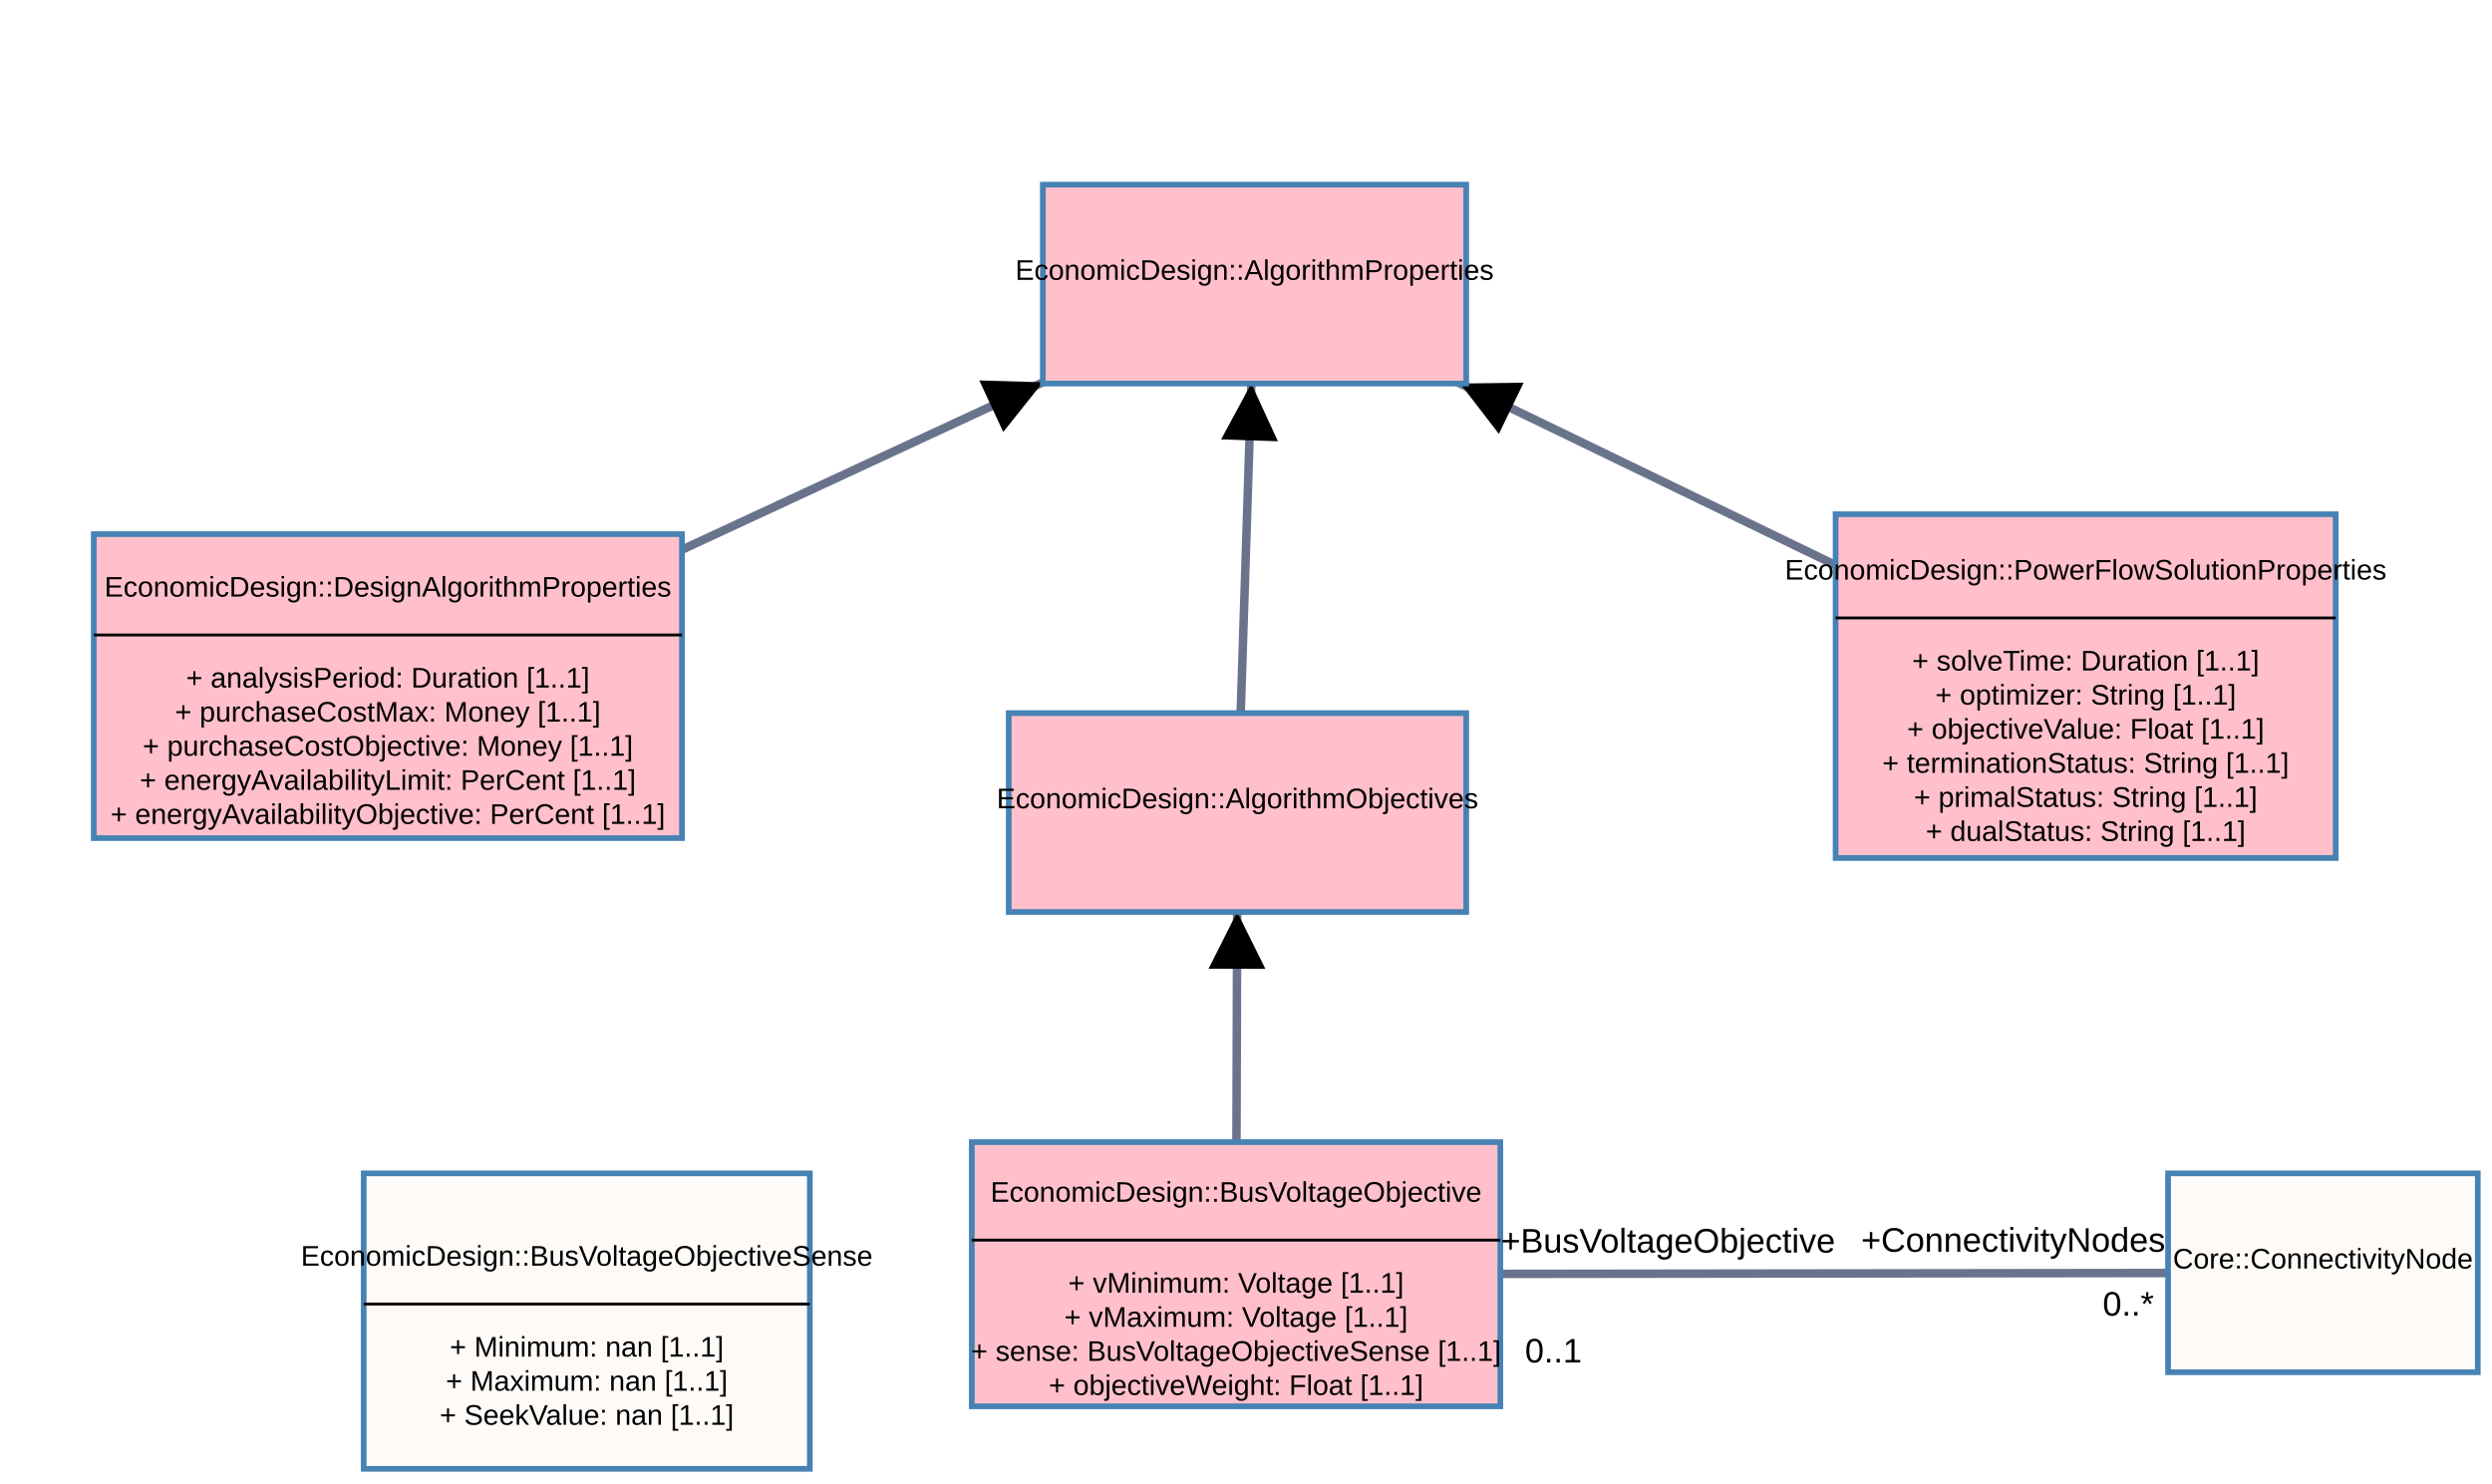
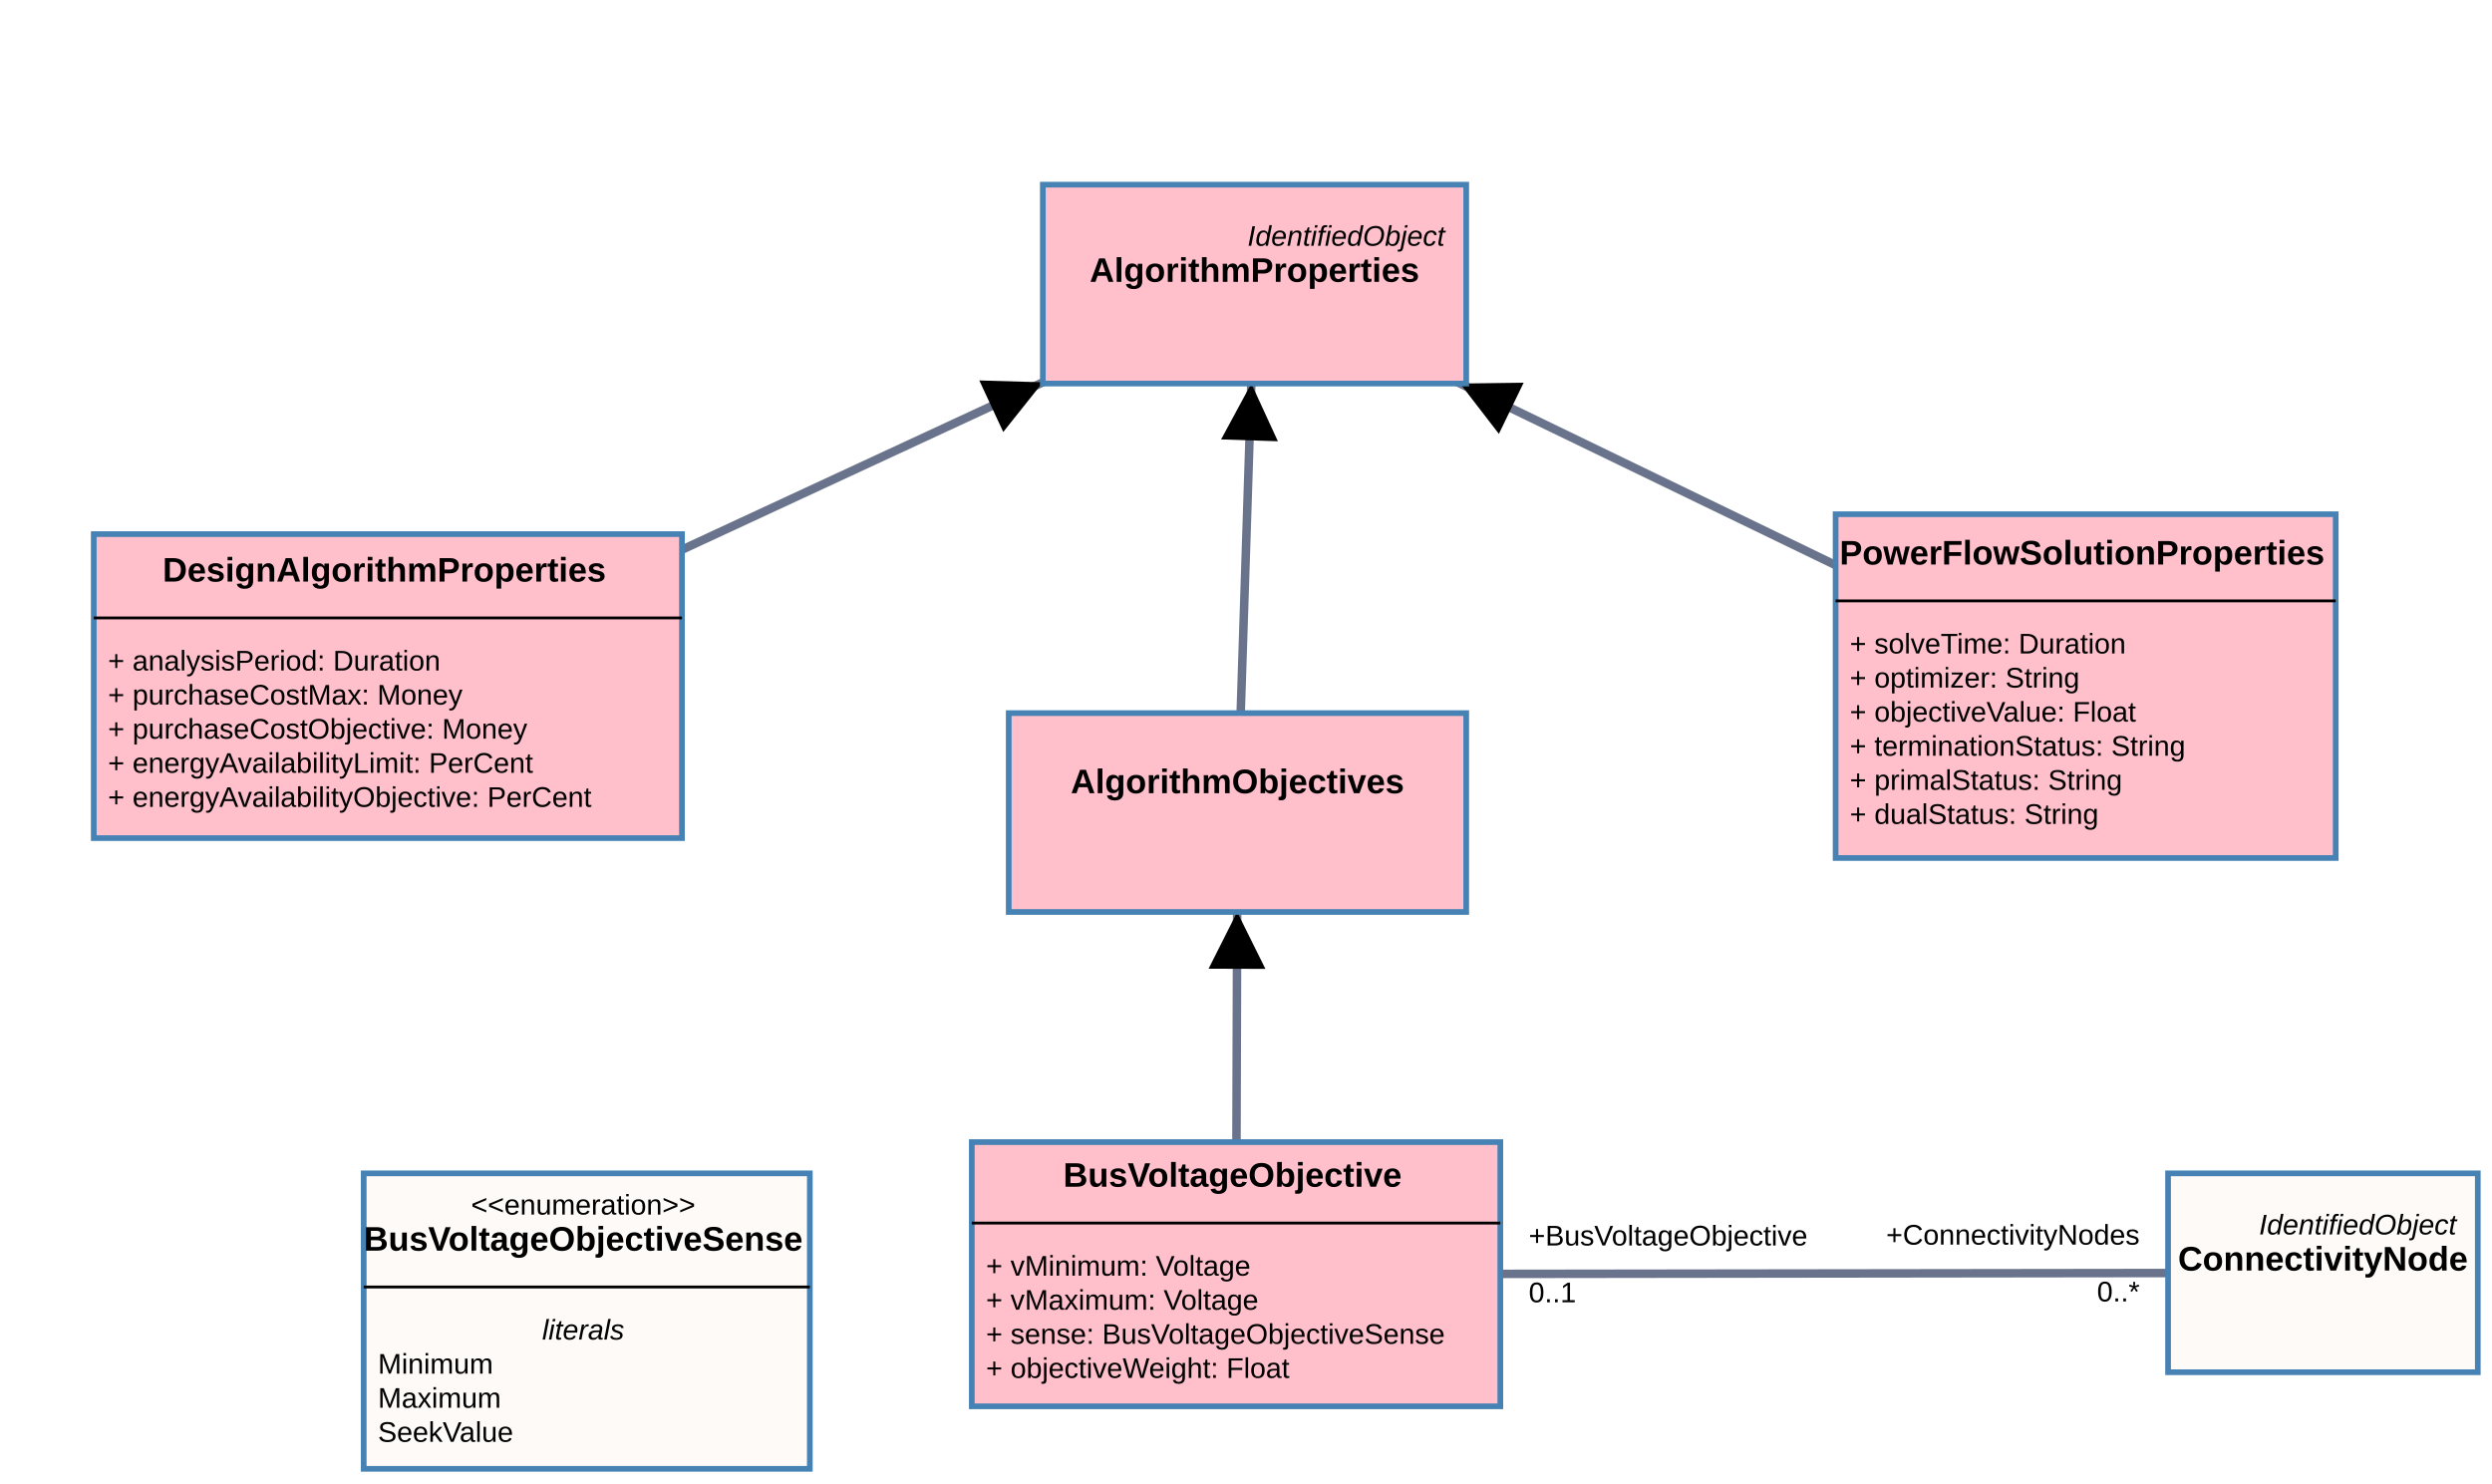
<svg xmlns="http://www.w3.org/2000/svg" width="877" height="522">
  <g class="zoom-group">
    <defs>
      <marker id="arrowhead" viewBox="-0 -5 10 10" refX="5" refY="0" orient="auto" markerWidth="10" markerHeight="10" xoverflow="visible">
        <path d="M 0,-5 L 10 ,0 L 0,5" fill="black" style="stroke: none;" />
      </marker>
    </defs>
    <line class="link" x1="136.5" y1="241.5" x2="441.5" y2="100" stroke="#69738c" stroke-width="3" marker-end="url(#arrowhead)" />
    <line class="link" x1="734" y1="241.5" x2="441.5" y2="100" stroke="#69738c" stroke-width="3" marker-end="url(#arrowhead)" />
    <line class="link" x1="435.5" y1="286" x2="441.5" y2="100" stroke="#69738c" stroke-width="3" marker-end="url(#arrowhead)" />
    <line class="link" x1="435" y1="448.5" x2="435.5" y2="286" stroke="#69738c" stroke-width="3" marker-end="url(#arrowhead)" />
    <line class="link" x1="435" y1="448.5" x2="817.5" y2="448" stroke="#69738c" stroke-width="3" />
    <line class="arrow" x2="357.929" y2="138.772" x1="136.5" y1="241.5" stroke="#69738c" stroke-width="2" marker-end="url(#arrowhead)" />
    <line class="arrow" x2="522.852" y2="139.355" x1="734" y1="241.5" stroke="#69738c" stroke-width="2" marker-end="url(#arrowhead)" />
    <line class="arrow" x2="440.049" y2="144.995" x1="435.5" y1="286" stroke="#69738c" stroke-width="2" marker-end="url(#arrowhead)" />
    <line class="arrow" x2="435.362" y2="331" x1="435" y1="448.5" stroke="#69738c" stroke-width="2" marker-end="url(#arrowhead)" />
    <g class="draggable" transform="translate(33, 188)">
      <rect class="box" width="207" height="107" style="fill: #ffc0cb; stroke: steelblue; stroke-width: 2px; cursor: move;" />
-       <text class="text" x="103.5" y="18.5" dy=".35em" text-anchor="middle" style="font-family: Arial, sans-serif; fill: black; font-size: 10px; pointer-events: none;">EconomicDesign::DesignAlgorithmProperties</text>
-       <line x1="0" x2="207" y1="35.5" y2="35.5" stroke="black" stroke-width="1" />
-       <text class="text" x="103.5" y="50.5" dy=".35em" text-anchor="middle" style="font-family: Arial, sans-serif; fill: black; font-size: 10px; pointer-events: none;">+  analysisPeriod: Duration [1..1]</text>
-       <text class="text" x="103.5" y="62.5" dy=".35em" text-anchor="middle" style="font-family: Arial, sans-serif; fill: black; font-size: 10px; pointer-events: none;">+  purchaseCostMax: Money [1..1]</text>
-       <text class="text" x="103.5" y="74.5" dy=".35em" text-anchor="middle" style="font-family: Arial, sans-serif; fill: black; font-size: 10px; pointer-events: none;">+  purchaseCostObjective: Money [1..1]</text>
-       <text class="text" x="103.5" y="86.5" dy=".35em" text-anchor="middle" style="font-family: Arial, sans-serif; fill: black; font-size: 10px; pointer-events: none;">+  energyAvailabilityLimit: PerCent [1..1]</text>
-       <text class="text" x="103.5" y="98.5" dy=".35em" text-anchor="middle" style="font-family: Arial, sans-serif; fill: black; font-size: 10px; pointer-events: none;">+  energyAvailabilityObjective: PerCent [1..1]</text>
+       <text x="0" y="0" text-anchor="start" font-size="10px">
+         <tspan x="103.5" y="12.5" dy=".35em" text-anchor="middle" style="font-family: Arial, sans-serif; font-weight: 700; font-style: normal; fill: black; font-size: 12px; pointer-events: none;">DesignAlgorithmProperties</tspan>
+         <tspan x="5" y="44.5" dy=".35em" text-anchor="start" style="font-family: Arial, sans-serif; font-weight: 400; font-style: normal; fill: black; font-size: 10px; pointer-events: none;">+   analysisPeriod: Duration</tspan>
+         <tspan x="5" y="56.5" dy=".35em" text-anchor="start" style="font-family: Arial, sans-serif; font-weight: 400; font-style: normal; fill: black; font-size: 10px; pointer-events: none;">+   purchaseCostMax: Money</tspan>
+         <tspan x="5" y="68.5" dy=".35em" text-anchor="start" style="font-family: Arial, sans-serif; font-weight: 400; font-style: normal; fill: black; font-size: 10px; pointer-events: none;">+   purchaseCostObjective: Money</tspan>
+         <tspan x="5" y="80.5" dy=".35em" text-anchor="start" style="font-family: Arial, sans-serif; font-weight: 400; font-style: normal; fill: black; font-size: 10px; pointer-events: none;">+   energyAvailabilityLimit: PerCent</tspan>
+         <tspan x="5" y="92.5" dy=".35em" text-anchor="start" style="font-family: Arial, sans-serif; font-weight: 400; font-style: normal; fill: black; font-size: 10px; pointer-events: none;">+   energyAvailabilityObjective: PerCent</tspan>
+       </text>
+       <line x1="0" x2="207" y1="29.5" y2="29.5" stroke="black" stroke-width="1" />
    </g>
    <g class="draggable" transform="translate(646, 181)">
      <rect class="box" width="176" height="121" style="fill: #ffc0cb; stroke: steelblue; stroke-width: 2px; cursor: move;" />
-       <text class="text" x="88" y="19.5" dy=".35em" text-anchor="middle" style="font-family: Arial, sans-serif; fill: black; font-size: 10px; pointer-events: none;">EconomicDesign::PowerFlowSolutionProperties</text>
-       <line x1="0" x2="176" y1="36.5" y2="36.5" stroke="black" stroke-width="1" />
-       <text class="text" x="88" y="51.5" dy=".35em" text-anchor="middle" style="font-family: Arial, sans-serif; fill: black; font-size: 10px; pointer-events: none;">+  solveTime: Duration [1..1]</text>
-       <text class="text" x="88" y="63.5" dy=".35em" text-anchor="middle" style="font-family: Arial, sans-serif; fill: black; font-size: 10px; pointer-events: none;">+  optimizer: String [1..1]</text>
-       <text class="text" x="88" y="75.5" dy=".35em" text-anchor="middle" style="font-family: Arial, sans-serif; fill: black; font-size: 10px; pointer-events: none;">+  objectiveValue: Float [1..1]</text>
-       <text class="text" x="88" y="87.5" dy=".35em" text-anchor="middle" style="font-family: Arial, sans-serif; fill: black; font-size: 10px; pointer-events: none;">+  terminationStatus: String [1..1]</text>
-       <text class="text" x="88" y="99.5" dy=".35em" text-anchor="middle" style="font-family: Arial, sans-serif; fill: black; font-size: 10px; pointer-events: none;">+  primalStatus: String [1..1]</text>
-       <text class="text" x="88" y="111.5" dy=".35em" text-anchor="middle" style="font-family: Arial, sans-serif; fill: black; font-size: 10px; pointer-events: none;">+  dualStatus: String [1..1]</text>
+       <text x="0" y="0" text-anchor="start" font-size="10px">
+         <tspan x="88" y="13.5" dy=".35em" text-anchor="middle" style="font-family: Arial, sans-serif; font-weight: 700; font-style: normal; fill: black; font-size: 12px; pointer-events: none;">PowerFlowSolutionProperties</tspan>
+         <tspan x="5" y="45.5" dy=".35em" text-anchor="start" style="font-family: Arial, sans-serif; font-weight: 400; font-style: normal; fill: black; font-size: 10px; pointer-events: none;">+   solveTime: Duration</tspan>
+         <tspan x="5" y="57.5" dy=".35em" text-anchor="start" style="font-family: Arial, sans-serif; font-weight: 400; font-style: normal; fill: black; font-size: 10px; pointer-events: none;">+   optimizer: String</tspan>
+         <tspan x="5" y="69.5" dy=".35em" text-anchor="start" style="font-family: Arial, sans-serif; font-weight: 400; font-style: normal; fill: black; font-size: 10px; pointer-events: none;">+   objectiveValue: Float</tspan>
+         <tspan x="5" y="81.5" dy=".35em" text-anchor="start" style="font-family: Arial, sans-serif; font-weight: 400; font-style: normal; fill: black; font-size: 10px; pointer-events: none;">+   terminationStatus: String</tspan>
+         <tspan x="5" y="93.5" dy=".35em" text-anchor="start" style="font-family: Arial, sans-serif; font-weight: 400; font-style: normal; fill: black; font-size: 10px; pointer-events: none;">+   primalStatus: String</tspan>
+         <tspan x="5" y="105.5" dy=".35em" text-anchor="start" style="font-family: Arial, sans-serif; font-weight: 400; font-style: normal; fill: black; font-size: 10px; pointer-events: none;">+   dualStatus: String</tspan>
+       </text>
+       <line x1="0" x2="176" y1="30.5" y2="30.5" stroke="black" stroke-width="1" />
    </g>
    <g class="draggable" transform="translate(367, 65)">
      <rect class="box" width="149" height="70" style="fill: #ffc0cb; stroke: steelblue; stroke-width: 2px; cursor: move;" />
-       <text class="text" x="74.5" y="30" dy=".35em" text-anchor="middle" style="font-family: Arial, sans-serif; fill: black; font-size: 10px; pointer-events: none;">EconomicDesign::AlgorithmProperties</text>
+       <text x="0" y="0" text-anchor="start" font-size="10px">
+         <tspan x="144" y="18" dy=".35em" text-anchor="end" style="font-family: Arial, sans-serif; font-weight: 400; font-style: italic; fill: black; font-size: 10px; pointer-events: none;">IdentifiedObject</tspan>
+         <tspan x="74.5" y="30" dy=".35em" text-anchor="middle" style="font-family: Arial, sans-serif; font-weight: 700; font-style: normal; fill: black; font-size: 12px; pointer-events: none;">AlgorithmProperties</tspan>
+       </text>
    </g>
    <g class="draggable" transform="translate(355, 251)">
      <rect class="box" width="161" height="70" style="fill: #ffc0cb; stroke: steelblue; stroke-width: 2px; cursor: move;" />
-       <text class="text" x="80.5" y="30" dy=".35em" text-anchor="middle" style="font-family: Arial, sans-serif; fill: black; font-size: 10px; pointer-events: none;">EconomicDesign::AlgorithmObjectives</text>
+       <text x="0" y="0" text-anchor="start" font-size="10px">
+         <tspan x="80.5" y="24" dy=".35em" text-anchor="middle" style="font-family: Arial, sans-serif; font-weight: 700; font-style: normal; fill: black; font-size: 12px; pointer-events: none;">AlgorithmObjectives</tspan>
+       </text>
    </g>
    <g class="draggable" transform="translate(763, 413)">
      <rect class="box" width="109" height="70" style="fill: #fdfaf7; stroke: steelblue; stroke-width: 2px; cursor: move;" />
-       <text class="text" x="54.5" y="30" dy=".35em" text-anchor="middle" style="font-family: Arial, sans-serif; fill: black; font-size: 10px; pointer-events: none;">Core::ConnectivityNode</text>
+       <text x="0" y="0" text-anchor="start" font-size="10px">
+         <tspan x="104" y="18" dy=".35em" text-anchor="end" style="font-family: Arial, sans-serif; font-weight: 400; font-style: italic; fill: black; font-size: 10px; pointer-events: none;">IdentifiedObject</tspan>
+         <tspan x="54.5" y="30" dy=".35em" text-anchor="middle" style="font-family: Arial, sans-serif; font-weight: 700; font-style: normal; fill: black; font-size: 12px; pointer-events: none;">ConnectivityNode</tspan>
+       </text>
    </g>
    <g class="draggable" transform="translate(342, 402)">
      <rect class="box" width="186" height="93" style="fill: #ffc0cb; stroke: steelblue; stroke-width: 2px; cursor: move;" />
-       <text class="text" x="93" y="17.5" dy=".35em" text-anchor="middle" style="font-family: Arial, sans-serif; fill: black; font-size: 10px; pointer-events: none;">EconomicDesign::BusVoltageObjective</text>
-       <line x1="0" x2="186" y1="34.5" y2="34.5" stroke="black" stroke-width="1" />
-       <text class="text" x="93" y="49.5" dy=".35em" text-anchor="middle" style="font-family: Arial, sans-serif; fill: black; font-size: 10px; pointer-events: none;">+  vMinimum: Voltage [1..1]</text>
-       <text class="text" x="93" y="61.5" dy=".35em" text-anchor="middle" style="font-family: Arial, sans-serif; fill: black; font-size: 10px; pointer-events: none;">+  vMaximum: Voltage [1..1]</text>
-       <text class="text" x="93" y="73.5" dy=".35em" text-anchor="middle" style="font-family: Arial, sans-serif; fill: black; font-size: 10px; pointer-events: none;">+  sense: BusVoltageObjectiveSense [1..1]</text>
-       <text class="text" x="93" y="85.5" dy=".35em" text-anchor="middle" style="font-family: Arial, sans-serif; fill: black; font-size: 10px; pointer-events: none;">+  objectiveWeight: Float [1..1]</text>
+       <text x="0" y="0" text-anchor="start" font-size="10px">
+         <tspan x="93" y="11.5" dy=".35em" text-anchor="middle" style="font-family: Arial, sans-serif; font-weight: 700; font-style: normal; fill: black; font-size: 12px; pointer-events: none;">BusVoltageObjective</tspan>
+         <tspan x="5" y="43.5" dy=".35em" text-anchor="start" style="font-family: Arial, sans-serif; font-weight: 400; font-style: normal; fill: black; font-size: 10px; pointer-events: none;">+   vMinimum: Voltage</tspan>
+         <tspan x="5" y="55.5" dy=".35em" text-anchor="start" style="font-family: Arial, sans-serif; font-weight: 400; font-style: normal; fill: black; font-size: 10px; pointer-events: none;">+   vMaximum: Voltage</tspan>
+         <tspan x="5" y="67.5" dy=".35em" text-anchor="start" style="font-family: Arial, sans-serif; font-weight: 400; font-style: normal; fill: black; font-size: 10px; pointer-events: none;">+   sense: BusVoltageObjectiveSense</tspan>
+         <tspan x="5" y="79.5" dy=".35em" text-anchor="start" style="font-family: Arial, sans-serif; font-weight: 400; font-style: normal; fill: black; font-size: 10px; pointer-events: none;">+   objectiveWeight: Float</tspan>
+       </text>
+       <line x1="0" x2="186" y1="28.5" y2="28.5" stroke="black" stroke-width="1" />
    </g>
    <g class="draggable" transform="translate(128, 413)">
      <rect class="box" width="157" height="104" style="fill: #fdfaf7; stroke: steelblue; stroke-width: 2px; cursor: move;" />
-       <text class="text" x="78.5" y="29" dy=".35em" text-anchor="middle" style="font-family: Arial, sans-serif; fill: black; font-size: 10px; pointer-events: none;">EconomicDesign::BusVoltageObjectiveSense</text>
-       <line x1="0" x2="157" y1="46" y2="46" stroke="black" stroke-width="1" />
-       <text class="text" x="78.5" y="61" dy=".35em" text-anchor="middle" style="font-family: Arial, sans-serif; fill: black; font-size: 10px; pointer-events: none;">+  Minimum: nan [1..1]</text>
-       <text class="text" x="78.5" y="73" dy=".35em" text-anchor="middle" style="font-family: Arial, sans-serif; fill: black; font-size: 10px; pointer-events: none;">+  Maximum: nan [1..1]</text>
-       <text class="text" x="78.5" y="85" dy=".35em" text-anchor="middle" style="font-family: Arial, sans-serif; fill: black; font-size: 10px; pointer-events: none;">+  SeekValue: nan [1..1]</text>
+       <text x="0" y="0" text-anchor="start" font-size="10px">
+         <tspan x="78.5" y="11" dy=".35em" text-anchor="middle" style="font-family: Arial, sans-serif; font-weight: 400; font-style: normal; fill: black; font-size: 10px; pointer-events: none;">&lt;&lt;enumeration&gt;&gt;</tspan>
+         <tspan x="78.5" y="23" dy=".35em" text-anchor="middle" style="font-family: Arial, sans-serif; font-weight: 700; font-style: normal; fill: black; font-size: 12px; pointer-events: none;">BusVoltageObjectiveSense</tspan>
+         <tspan x="78.5" y="55" dy=".35em" text-anchor="middle" style="font-family: Arial, sans-serif; font-weight: 400; font-style: italic; fill: black; font-size: 10px; pointer-events: none;">literals</tspan>
+         <tspan x="5" y="67" dy=".35em" text-anchor="start" style="font-family: Arial, sans-serif; font-weight: 400; font-style: normal; fill: black; font-size: 10px; pointer-events: none;">Minimum</tspan>
+         <tspan x="5" y="79" dy=".35em" text-anchor="start" style="font-family: Arial, sans-serif; font-weight: 400; font-style: normal; fill: black; font-size: 10px; pointer-events: none;">Maximum</tspan>
+         <tspan x="5" y="91" dy=".35em" text-anchor="start" style="font-family: Arial, sans-serif; font-weight: 400; font-style: normal; fill: black; font-size: 10px; pointer-events: none;">SeekValue</tspan>
+       </text>
+       <line x1="0" x2="157" y1="40" y2="40" stroke="black" stroke-width="1" />
    </g>
-     <text class="link-text-start-top" x="244.536" y="191.379" text-anchor="middle" style="font-family: Arial, sans-serif; font-size: 12px; fill: black;" />
-     <text class="link-text-start-top" x="641.499" y="196.752" text-anchor="middle" style="font-family: Arial, sans-serif; font-size: 12px; fill: black;" />
-     <text class="link-text-start-top" x="436.79" y="246.003" text-anchor="middle" style="font-family: Arial, sans-serif; font-size: 12px; fill: black;" />
-     <text class="link-text-start-top" x="435.158" y="397" text-anchor="middle" style="font-family: Arial, sans-serif; font-size: 12px; fill: black;" />
-     <text class="link-text-start-top" x="587" y="440.872" text-anchor="middle" style="font-family: Arial, sans-serif; font-size: 12px; fill: black;">+BusVoltageObjective</text>
-     <text class="link-text-start-btm" x="244.536" y="191.379" dx="0.35em" dy="1.35em" text-anchor="middle" style="font-family: Arial, sans-serif; font-size: 12px; fill: black;" />
-     <text class="link-text-start-btm" x="641.499" y="196.752" dx="0.35em" dy="1.35em" text-anchor="middle" style="font-family: Arial, sans-serif; font-size: 12px; fill: black;" />
-     <text class="link-text-start-btm" x="436.79" y="246.003" dx="0.35em" dy="1.35em" text-anchor="middle" style="font-family: Arial, sans-serif; font-size: 12px; fill: black;" />
-     <text class="link-text-start-btm" x="435.158" y="397" dx="0.35em" dy="1.35em" text-anchor="middle" style="font-family: Arial, sans-serif; font-size: 12px; fill: black;" />
-     <text class="link-text-start-btm" x="542.5" y="463.372" dx="0.35em" dy="1.35em" text-anchor="middle" style="font-family: Arial, sans-serif; font-size: 12px; fill: black;">0..1</text>
-     <text class="link-text-end-top" x="362.464" y="136.667" text-anchor="middle" style="font-family: Arial, sans-serif; font-size: 12px; fill: black;" />
-     <text class="link-text-end-top" x="518.351" y="137.177" text-anchor="middle" style="font-family: Arial, sans-serif; font-size: 12px; fill: black;" />
-     <text class="link-text-end-top" x="440.21" y="139.997" text-anchor="middle" style="font-family: Arial, sans-serif; font-size: 12px; fill: black;" />
-     <text class="link-text-end-top" x="435.377" y="326" text-anchor="middle" style="font-family: Arial, sans-serif; font-size: 12px; fill: black;" />
-     <text class="link-text-end-top" x="708.5" y="440.578" text-anchor="middle" style="font-family: Arial, sans-serif; font-size: 12px; fill: black;">+ConnectivityNodes</text>
-     <text class="link-text-end-btm" x="362.464" y="136.667" text-anchor="middle" style="font-family: Arial, sans-serif; font-size: 12px; fill: black;" />
-     <text class="link-text-end-btm" x="518.351" y="137.177" text-anchor="middle" style="font-family: Arial, sans-serif; font-size: 12px; fill: black;" />
-     <text class="link-text-end-btm" x="440.21" y="139.997" text-anchor="middle" style="font-family: Arial, sans-serif; font-size: 12px; fill: black;" />
-     <text class="link-text-end-btm" x="435.377" y="326" text-anchor="middle" style="font-family: Arial, sans-serif; font-size: 12px; fill: black;" />
-     <text class="link-text-end-btm" x="749" y="463.078" text-anchor="middle" style="font-family: Arial, sans-serif; font-size: 12px; fill: black;">0..*</text>
+     <text class="link-text-start-top" x="249.536" y="191.379" text-anchor="start" dy="-1em" style="font-family: Arial, sans-serif; font-size: 10px; fill: black;" />
+     <text class="link-text-start-top" x="636.499" y="196.752" text-anchor="end" dy="-1em" style="font-family: Arial, sans-serif; font-size: 10px; fill: black;" />
+     <text class="link-text-start-top" x="431.79" y="246.003" text-anchor="end" dy="-1em" style="font-family: Arial, sans-serif; font-size: 10px; fill: black;" />
+     <text class="link-text-start-top" x="430.158" y="397" text-anchor="end" dy="-1em" style="font-family: Arial, sans-serif; font-size: 10px; fill: black;" />
+     <text class="link-text-start-top" x="538" y="448.372" text-anchor="start" dy="-1em" style="font-family: Arial, sans-serif; font-size: 10px; fill: black;">+BusVoltageObjective</text>
+     <text class="link-text-start-btm" x="249.536" y="191.379" dy="1em" text-anchor="start" style="font-family: Arial, sans-serif; font-size: 10px; fill: black;" />
+     <text class="link-text-start-btm" x="636.499" y="196.752" dy="1em" text-anchor="end" style="font-family: Arial, sans-serif; font-size: 10px; fill: black;" />
+     <text class="link-text-start-btm" x="441.79" y="246.003" dy="-1em" text-anchor="start" style="font-family: Arial, sans-serif; font-size: 10px; fill: black;" />
+     <text class="link-text-start-btm" x="440.158" y="397" dy="-1em" text-anchor="start" style="font-family: Arial, sans-serif; font-size: 10px; fill: black;" />
+     <text class="link-text-start-btm" x="538" y="448.372" dy="1em" text-anchor="start" style="font-family: Arial, sans-serif; font-size: 10px; fill: black;">0..1</text>
+     <text class="link-text-end-top" x="357.464" y="136.667" dy="-1em" text-anchor="end" style="font-family: Arial, sans-serif; font-size: 10px; fill: black;" />
+     <text class="link-text-end-top" x="513.351" y="137.177" dy="1em" text-anchor="end" style="font-family: Arial, sans-serif; font-size: 10px; fill: black;" />
+     <text class="link-text-end-top" x="435.21" y="139.997" dy="1em" text-anchor="end" style="font-family: Arial, sans-serif; font-size: 10px; fill: black;" />
+     <text class="link-text-end-top" x="430.377" y="326" dy="1em" text-anchor="end" style="font-family: Arial, sans-serif; font-size: 10px; fill: black;" />
+     <text class="link-text-end-top" x="753" y="448.078" dy="-1em" text-anchor="end" style="font-family: Arial, sans-serif; font-size: 10px; fill: black;">+ConnectivityNodes</text>
+     <text class="link-text-end-btm" x="357.464" y="136.667" dy="1em" text-anchor="end" style="font-family: Arial, sans-serif; font-size: 10px; fill: black;" />
+     <text class="link-text-end-btm" x="523.351" y="137.177" dy="1em" text-anchor="start" style="font-family: Arial, sans-serif; font-size: 10px; fill: black;" />
+     <text class="link-text-end-btm" x="445.21" y="139.997" dy="1em" text-anchor="start" style="font-family: Arial, sans-serif; font-size: 10px; fill: black;" />
+     <text class="link-text-end-btm" x="440.377" y="326" dy="1em" text-anchor="start" style="font-family: Arial, sans-serif; font-size: 10px; fill: black;" />
+     <text class="link-text-end-btm" x="753" y="448.078" dy="1em" text-anchor="end" style="font-family: Arial, sans-serif; font-size: 10px; fill: black;">0..*</text>
  </g>
</svg>
